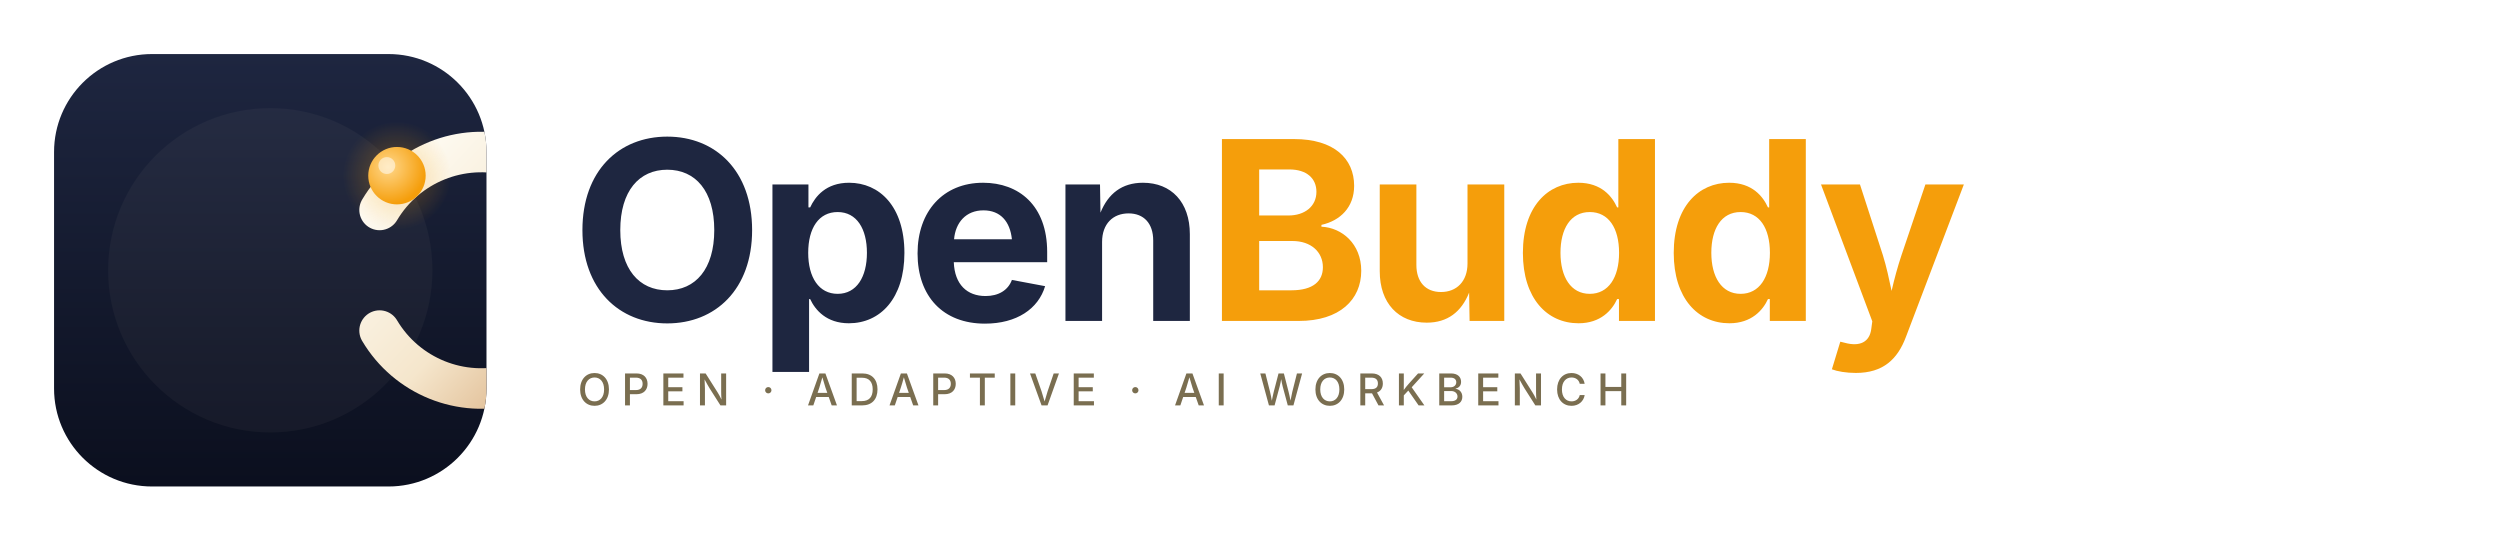
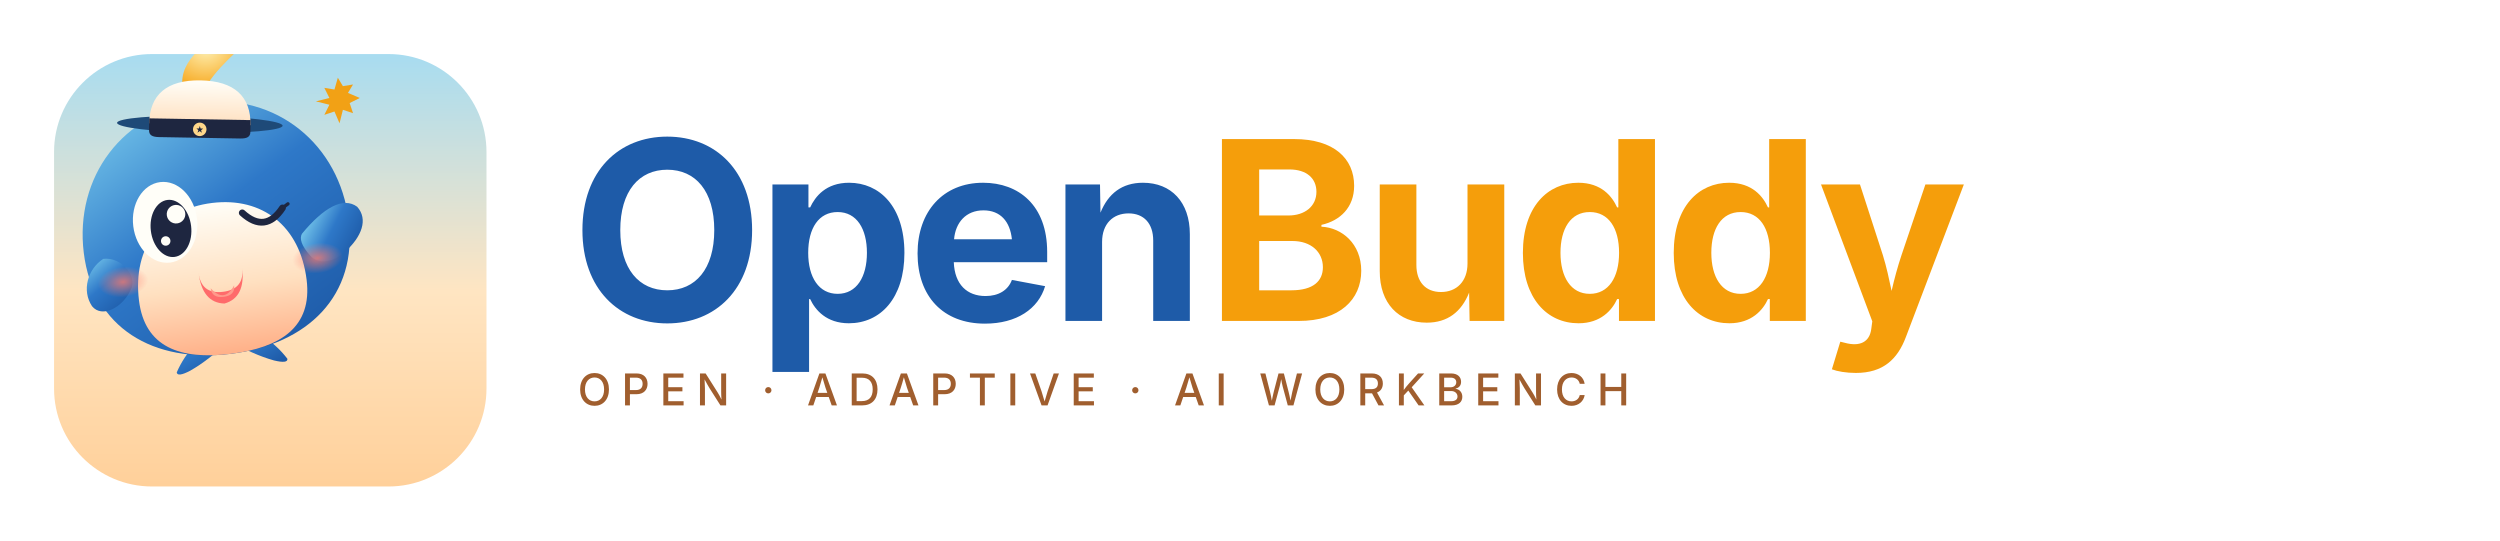
<svg xmlns="http://www.w3.org/2000/svg" width="1480" height="320" viewBox="0 0 1480 320" role="img" aria-label="OpenBuddy">
  <defs>
    <linearGradient id="bg" x1="0" y1="0" x2="0" y2="1">
-       <stop stop-color="#1E2640" />
-       <stop offset="1" stop-color="#0B0F1E" />
+       <stop stop-color="#A8DCF0" />
+       <stop offset=".55" stop-color="#FFE5C2" />
+       <stop offset="1" stop-color="#FFD09A" />
    </linearGradient>
-     <linearGradient id="ring" x1="0" y1="0" x2="1" y2="1">
+     <linearGradient id="body" x1="0.2" y1="0" x2="0.8" y2="1">
+       <stop stop-color="#6FC0E8" />
+       <stop offset=".45" stop-color="#2E78C8" />
+       <stop offset="1" stop-color="#1E5BA8" />
+     </linearGradient>
+     <linearGradient id="belly" x1="0" y1="0" x2="0" y2="1">
      <stop stop-color="#FFFEF8" />
-       <stop offset=".55" stop-color="#F5E6CC" />
-       <stop offset="1" stop-color="#D4A574" />
+       <stop offset=".55" stop-color="#FFE0C0" />
+       <stop offset="1" stop-color="#FFB088" />
+     </linearGradient>
+     <linearGradient id="hat" x1="0" y1="0" x2="0" y2="1">
+       <stop stop-color="#FFFEF8" />
+       <stop offset="1" stop-color="#FFE0C0" />
    </linearGradient>
    <radialGradient id="spark" cx="35%" cy="35%" r="65%">
-       <stop stop-color="#FFD78A" />
+       <stop stop-color="#FFEFB0" />
      <stop offset="1" stop-color="#F59E0B" />
    </radialGradient>
-     <radialGradient id="sparkGlow" cx="50%" cy="50%" r="50%">
-       <stop stop-color="#F59E0B" stop-opacity=".35" />
-       <stop offset="1" stop-color="#F59E0B" stop-opacity="0" />
+     <radialGradient id="cheek" cx="50%" cy="50%" r="50%">
+       <stop stop-color="#FF7A6B" stop-opacity=".75" />
+       <stop offset="1" stop-color="#FF7A6B" stop-opacity="0" />
    </radialGradient>
    <clipPath id="clip">
      <rect x="32" y="32" width="256" height="256" rx="58" />
    </clipPath>
  </defs>
  <g transform="translate(0 0)">
    <g clip-path="url(#clip)">
      <rect x="32" y="32" width="256" height="256" fill="url(#bg)" />
-       <circle cx="160" cy="160" r="96" fill="#F5E6CC" opacity=".04" />
-       <path d="M 224.71 124.29 A 70 70 0 1 1 224.71 195.71" fill="none" stroke="url(#ring)" stroke-width="24" stroke-linecap="round" />
-       <circle cx="235" cy="104" r="32" fill="url(#sparkGlow)" />
-       <circle cx="235" cy="104" r="17" fill="url(#spark)" />
-       <circle cx="229" cy="98" r="5" fill="#FFFEF8" opacity=".55" />
+       <g transform="rotate(-7 128 140)">
+         <path d="M 120 56 C 115 38, 130 28, 150 18 C 160 13, 170 13, 165 23 C 155 33, 140 40, 130 55 Z" fill="url(#spark)" />
+         <circle cx="160" cy="20" r="2.5" fill="#FFD78A" />
+         <circle cx="175" cy="15" r="2" fill="#FFD78A" />
+         <circle cx="145" cy="13" r="2" fill="#FFD78A" />
+         <circle cx="183" cy="28" r="1.5" fill="#FFD78A" />
+         <path d="M 125 192 Q 105 200 95 217 Q 95 220 103 217 Q 115 212 128 202 Z" fill="url(#body)" />
+         <path d="M 131 192 Q 151 200 161 217 Q 161 220 153 217 Q 141 212 128 202 Z" fill="url(#body)" />
+         <path d="M 128 60 C 174 60, 207 95, 207 140 C 207 185, 174 210, 128 210 C 82 210, 49 185, 49 140 C 49 95, 82 60, 128 60 Z" fill="url(#body)" />
+         <path d="M 60 145 C 50 150, 45 162, 50 172 C 55 180, 68 175, 74 165 C 79 158, 71 145, 60 145 Z" fill="url(#body)" />
+         <g transform="rotate(-35 197 150)">
+           <path d="M 185 135 C 205 132, 218 135, 220 145 C 220 155, 210 160, 197 160 C 187 160, 180 155, 180 148 C 180 140, 182 136, 185 135 Z" fill="url(#body)" />
+         </g>
+         <path d="M 128 120 C 158 120, 178 140, 178 172 C 178 200, 158 210, 128 210 C 98 210, 78 200, 78 172 C 78 140, 98 120, 128 120 Z" fill="url(#belly)" />
+         <ellipse cx="70" cy="160" rx="15" ry="9" fill="url(#cheek)" />
+         <ellipse cx="186" cy="160" rx="15" ry="9" fill="url(#cheek)" />
+         <ellipse cx="99" cy="128" rx="19" ry="24" fill="#FFFEF8" />
+         <ellipse cx="102" cy="132" rx="12" ry="17" fill="#1E2640" />
+         <circle cx="106" cy="124" r="5.5" fill="#FFFEF8" />
+         <circle cx="98" cy="139" r="2.8" fill="#FFFEF8" />
+         <path d="M 145 128 Q 157 142 169 128" fill="none" stroke="#1E2640" stroke-width="4" stroke-linecap="round" />
+         <path d="M 169 128 l 3.5 -2" stroke="#1E2640" stroke-width="2" stroke-linecap="round" />
+         <path d="M 115 160 Q 115 178, 128 180 Q 141 178, 141 160 Q 141 173, 128 173 Q 115 173, 115 160 Z" fill="#FF6B6B" />
+         <path d="M 121 170 Q 128 180, 135 170 Q 135 176, 128 176 Q 121 176, 121 170 Z" fill="#FF9A8B" />
+         <g transform="rotate(8 128 62)">
+           <ellipse cx="128" cy="73" rx="49" ry="5" fill="#1E4A78" />
+           <path d="M 98 73 C 98 56, 108 47, 128 47 C 148 47, 158 56, 158 73 Z" fill="url(#hat)" />
+           <path d="M 98 70 L 158 70 L 158 77 C 158 80, 156 81, 152 81 L 104 81 C 100 81, 98 80, 98 77 Z" fill="#1E2640" />
+           <g transform="translate(128 76)">
+             <circle r="4" fill="#FFD78A" />
+             <path d="M 0 -2 L .5 -.5 L 2 -.5 L .8 .5 L 1.3 2 L 0 1 L -1.3 2 L -.8 .5 L -2 -.5 L -.5 -.5 Z" fill="#1E2640" />
+           </g>
+         </g>
+       </g>
+       <g transform="translate(200 60)" opacity=".95">
+         <path d="M 0 -14 L 3 -9 L 9 -10 L 6 -5 L 13 -2 L 7 1 L 9 7 L 3 5 L 1 13 L -2 6 L -8 8 L -5 2 L -13 0 L -5 -2 L -8 -8 L -2 -7 Z" fill="#F59E0B" />
+       </g>
    </g>
  </g>
  <g transform="translate(338 0)" font-family="Inter, -apple-system, BlinkMacSystemFont, 'Segoe UI', Roboto, system-ui, sans-serif">
-     <text x="0" y="190" font-size="148" font-weight="700" letter-spacing="-4" fill="#1E2640">Open<tspan font-weight="700" fill="#F59E0B">Buddy</tspan>
+     <text x="0" y="190" font-size="148" font-weight="700" letter-spacing="-4" fill="#1E5BA8">Open<tspan font-weight="700" fill="#F59E0B">Buddy</tspan>
    </text>
-     <text x="4" y="240" font-size="26" font-weight="500" letter-spacing="6" fill="#7A6E50">OPEN · ADAPTIVE · AI WORKBENCH</text>
+     <text x="4" y="240" font-size="26" font-weight="500" letter-spacing="6" fill="#A05E2E">OPEN · ADAPTIVE · AI WORKBENCH</text>
  </g>
</svg>
